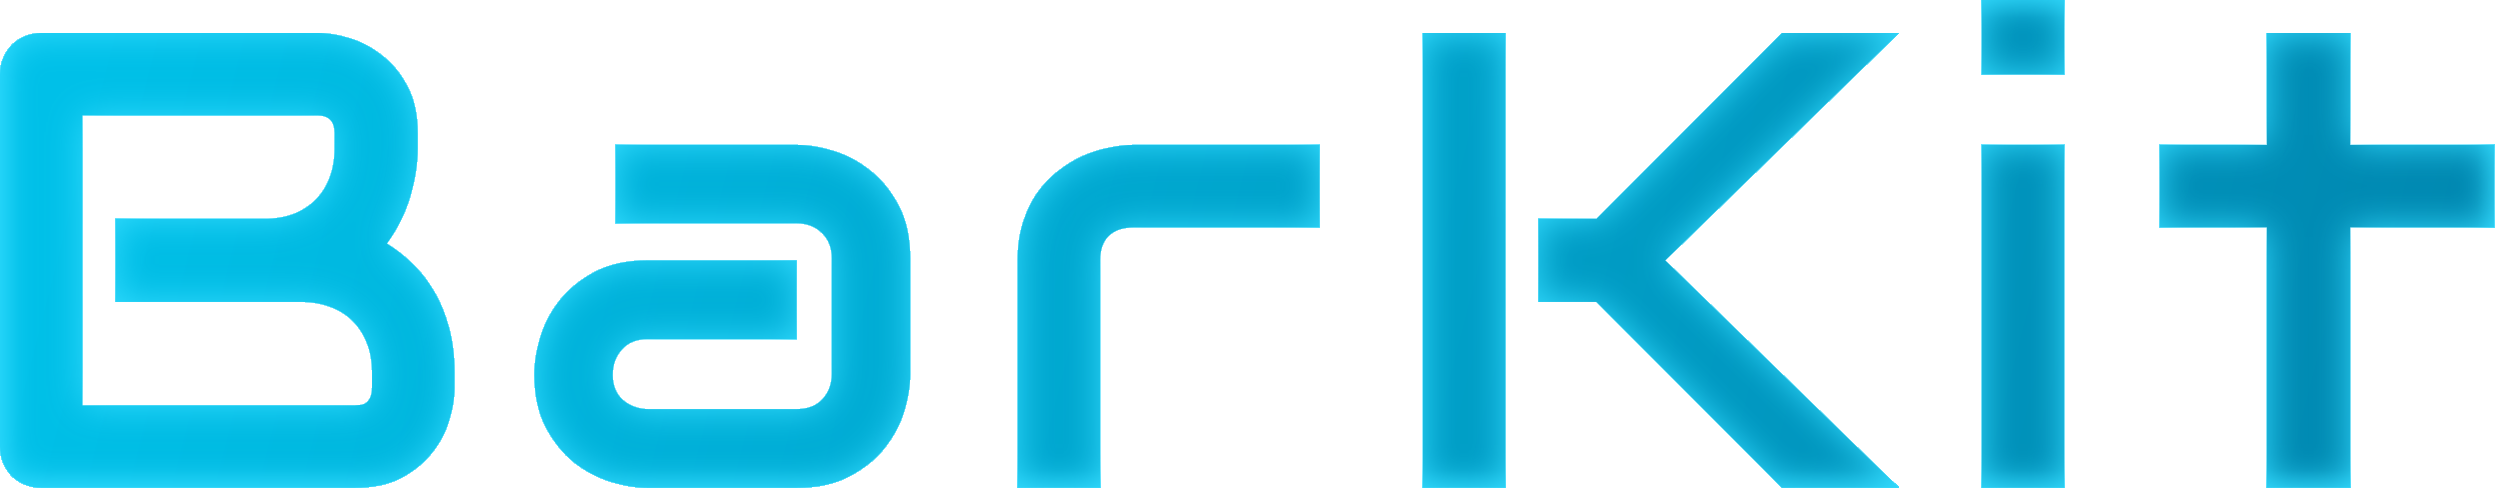
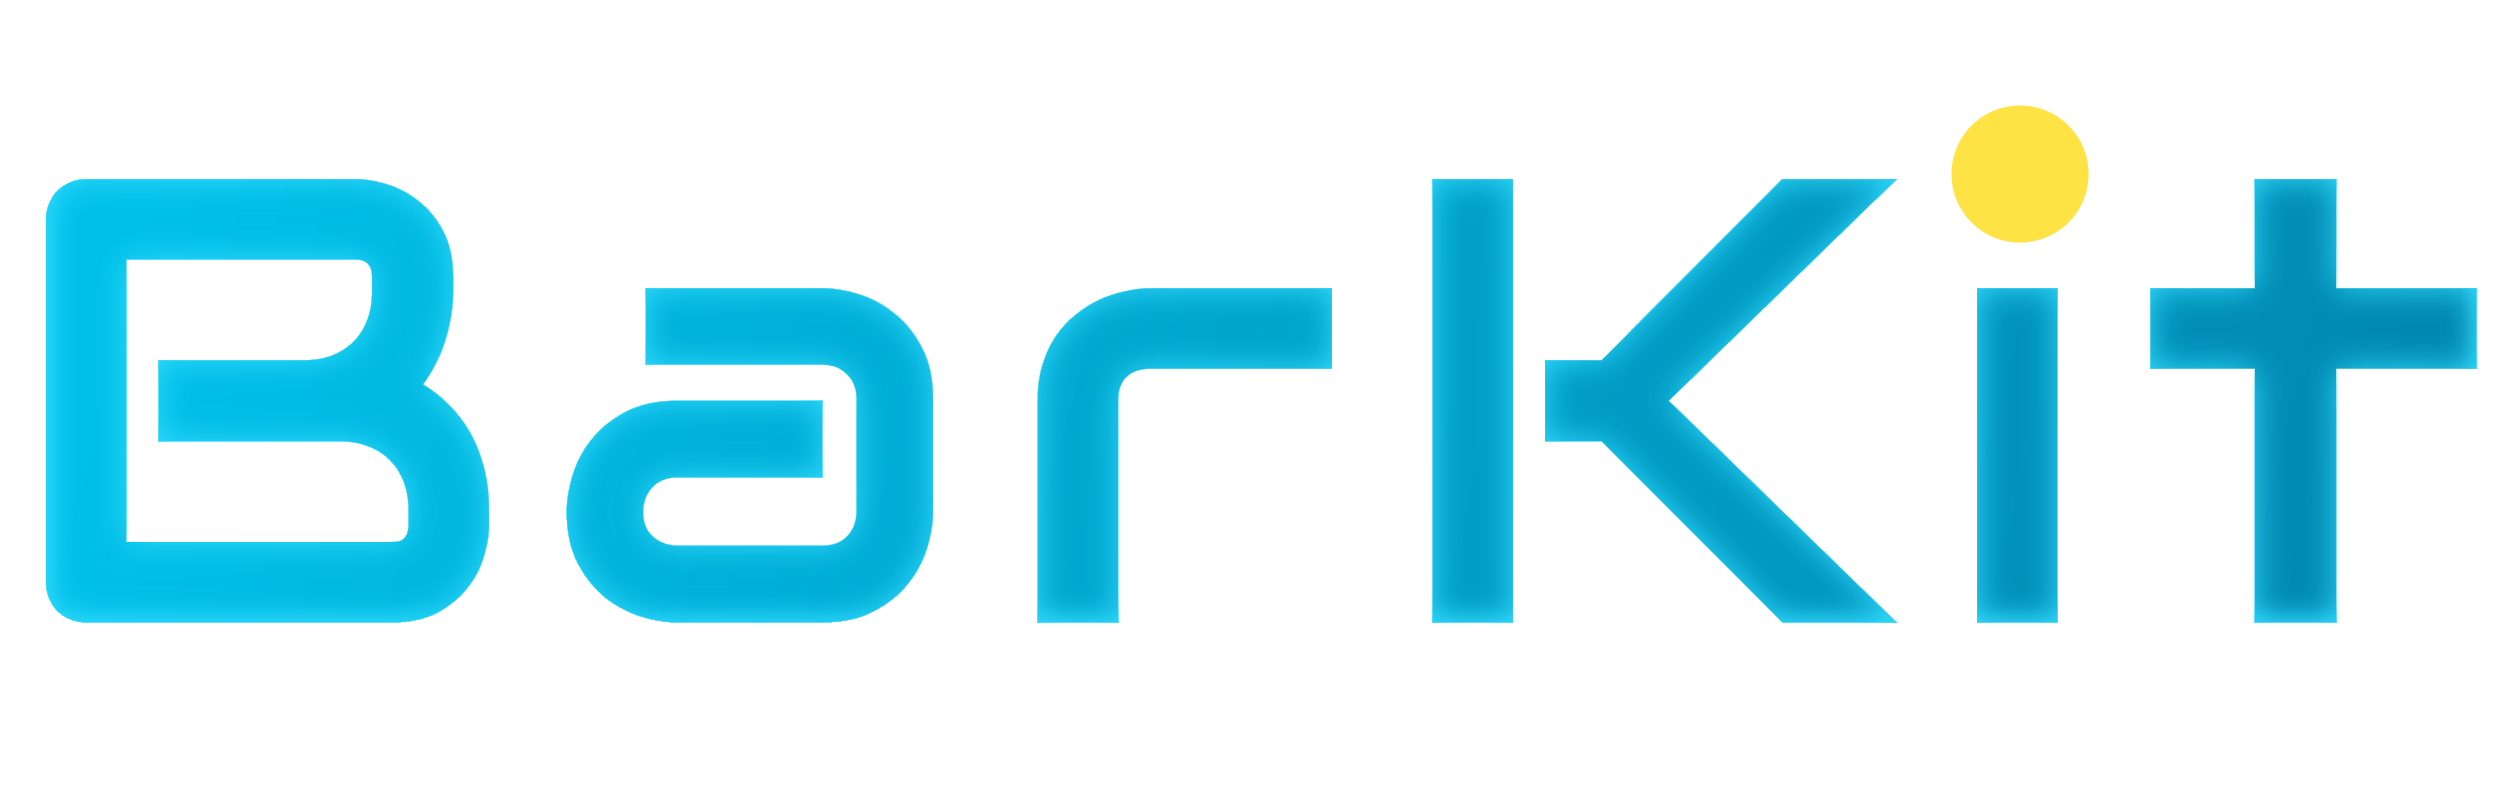
- <svg xmlns="http://www.w3.org/2000/svg" width="216" height="43" viewBox="0 0 216 43" fill="none">
-   <g filter="url(#filter0_i_107_1370)">
-     <path d="M39.267 33.513C39.267 34.39 39.112 35.331 38.802 36.335C38.509 37.34 38.016 38.272 37.322 39.13C36.646 39.989 35.76 40.711 34.664 41.295C33.568 41.861 32.225 42.145 30.636 42.145H3.59C3.078 42.145 2.603 42.053 2.165 41.87C1.726 41.688 1.343 41.441 1.014 41.131C0.703 40.802 0.457 40.418 0.274 39.98C0.091 39.541 -5.70063e-05 39.066 -5.70063e-05 38.555V6.439C-5.70063e-05 5.946 0.091 5.48 0.274 5.042C0.457 4.603 0.703 4.22 1.014 3.891C1.343 3.562 1.726 3.306 2.165 3.124C2.603 2.941 3.078 2.85 3.59 2.85H27.43C28.307 2.85 29.247 3.005 30.252 3.315C31.257 3.626 32.189 4.128 33.047 4.823C33.924 5.498 34.646 6.384 35.212 7.481C35.797 8.577 36.089 9.919 36.089 11.509V12.851C36.089 14.112 35.879 15.473 35.459 16.934C35.038 18.378 34.362 19.748 33.431 21.045C34.235 21.538 34.984 22.132 35.678 22.826C36.39 23.52 37.011 24.324 37.541 25.237C38.071 26.151 38.491 27.183 38.802 28.334C39.112 29.485 39.267 30.754 39.267 32.143V33.513ZM32.143 32.143C32.143 31.211 31.997 30.38 31.704 29.649C31.412 28.9 31.001 28.261 30.471 27.731C29.942 27.201 29.302 26.799 28.553 26.525C27.804 26.233 26.964 26.087 26.032 26.087H9.974V18.907H22.826C23.758 18.907 24.598 18.77 25.347 18.496C26.096 18.204 26.735 17.793 27.265 17.263C27.795 16.733 28.197 16.103 28.471 15.372C28.763 14.623 28.909 13.783 28.909 12.851V11.509C28.909 10.486 28.416 9.974 27.43 9.974H7.125V35.02H30.636C30.764 35.02 30.919 35.011 31.102 34.992C31.284 34.974 31.449 34.919 31.595 34.828C31.741 34.737 31.869 34.581 31.979 34.362C32.088 34.143 32.143 33.842 32.143 33.458V32.143ZM78.641 32.334C78.641 33.321 78.468 34.39 78.121 35.541C77.774 36.673 77.207 37.733 76.422 38.719C75.655 39.688 74.641 40.5 73.38 41.158C72.138 41.816 70.622 42.145 68.831 42.145H55.98C54.993 42.145 53.925 41.971 52.774 41.624C51.641 41.277 50.581 40.72 49.595 39.952C48.627 39.167 47.814 38.153 47.156 36.911C46.498 35.65 46.17 34.125 46.17 32.334C46.17 31.348 46.343 30.279 46.69 29.128C47.037 27.977 47.594 26.918 48.362 25.95C49.147 24.963 50.161 24.141 51.404 23.483C52.664 22.826 54.189 22.497 55.98 22.497H68.831V29.293H55.98C55.011 29.293 54.263 29.594 53.733 30.197C53.203 30.782 52.938 31.512 52.938 32.389C52.938 33.321 53.239 34.052 53.842 34.581C54.463 35.093 55.194 35.349 56.035 35.349H68.831C69.8 35.349 70.549 35.056 71.078 34.472C71.608 33.887 71.873 33.157 71.873 32.28V22.333C71.873 21.401 71.581 20.661 70.996 20.113C70.43 19.565 69.708 19.291 68.831 19.291H53.185V12.523H68.831C69.818 12.523 70.877 12.696 72.01 13.043C73.161 13.39 74.221 13.957 75.189 14.742C76.175 15.509 76.997 16.523 77.655 17.784C78.313 19.026 78.641 20.542 78.641 22.333V32.334ZM114.015 19.647H97.984C97.016 19.647 96.285 19.894 95.792 20.387C95.299 20.862 95.052 21.565 95.052 22.497V42.145H87.927V22.497C87.927 21.273 88.083 20.177 88.393 19.209C88.704 18.241 89.115 17.391 89.626 16.66C90.156 15.911 90.759 15.281 91.435 14.77C92.111 14.24 92.814 13.81 93.545 13.482C94.294 13.153 95.043 12.915 95.792 12.769C96.559 12.605 97.272 12.523 97.929 12.523H114.015V19.647ZM164.075 42.145H153.964L137.934 26.087H132.919V18.907H137.934L153.964 2.85H164.075L143.88 22.497L164.075 42.145ZM130.069 42.145H122.944V2.85H130.069V42.145ZM178.349 6.439H171.224V-0H178.349V6.439ZM178.349 42.145H171.224V12.523H178.349V42.145ZM215.503 19.647H203.062V42.145H195.856V19.647H186.594V12.523H195.856V2.85H203.062V12.523H215.503V19.647Z" fill="url(#paint0_linear_107_1370)" />
+ <svg xmlns="http://www.w3.org/2000/svg" width="237" height="76" viewBox="0 0 237 76" fill="none">
+   <g filter="url(#filter0_i_1418_6559)">
+     <path d="M46.348 49.772C46.348 50.709 46.182 51.715 45.85 52.789C45.537 53.863 45.01 54.859 44.268 55.777C43.545 56.695 42.598 57.467 41.426 58.092C40.254 58.697 38.818 59 37.119 59H8.203C7.656 59 7.148 58.902 6.68 58.707C6.211 58.512 5.801 58.248 5.449 57.916C5.117 57.565 4.854 57.154 4.658 56.685C4.463 56.217 4.365 55.709 4.365 55.162V20.826C4.365 20.299 4.463 19.801 4.658 19.332C4.854 18.863 5.117 18.453 5.449 18.102C5.801 17.75 6.211 17.477 6.68 17.281C7.148 17.086 7.656 16.988 8.203 16.988H33.691C34.629 16.988 35.635 17.154 36.709 17.486C37.783 17.818 38.779 18.355 39.697 19.098C40.635 19.82 41.406 20.768 42.012 21.939C42.637 23.111 42.949 24.547 42.949 26.246V27.682C42.949 29.029 42.725 30.484 42.275 32.047C41.826 33.59 41.103 35.055 40.107 36.441C40.967 36.969 41.768 37.603 42.51 38.346C43.272 39.088 43.935 39.947 44.502 40.924C45.068 41.9 45.518 43.004 45.85 44.234C46.182 45.465 46.348 46.822 46.348 48.307V49.772ZM38.73 48.307C38.73 47.31 38.574 46.422 38.262 45.641C37.949 44.84 37.51 44.156 36.943 43.59C36.377 43.023 35.693 42.594 34.893 42.301C34.092 41.988 33.193 41.832 32.197 41.832H15.029V34.156H28.77C29.766 34.156 30.664 34.01 31.465 33.717C32.266 33.404 32.949 32.965 33.516 32.398C34.082 31.832 34.512 31.158 34.805 30.377C35.117 29.576 35.273 28.678 35.273 27.682V26.246C35.273 25.152 34.746 24.605 33.691 24.605H11.982V51.383H37.119C37.256 51.383 37.422 51.373 37.617 51.353C37.812 51.334 37.988 51.275 38.145 51.178C38.301 51.08 38.438 50.914 38.555 50.68C38.672 50.445 38.73 50.123 38.73 49.713V48.307ZM88.444 48.512C88.444 49.566 88.258 50.709 87.887 51.94C87.516 53.15 86.91 54.283 86.071 55.338C85.25 56.373 84.166 57.242 82.819 57.945C81.491 58.648 79.87 59 77.956 59H64.215C63.16 59 62.018 58.815 60.788 58.443C59.577 58.072 58.444 57.477 57.389 56.656C56.354 55.816 55.485 54.732 54.782 53.404C54.078 52.057 53.727 50.426 53.727 48.512C53.727 47.457 53.913 46.315 54.284 45.084C54.655 43.853 55.25 42.721 56.071 41.685C56.91 40.631 57.995 39.752 59.323 39.049C60.67 38.346 62.301 37.994 64.215 37.994H77.956V45.26H64.215C63.18 45.26 62.379 45.582 61.813 46.227C61.246 46.852 60.963 47.633 60.963 48.57C60.963 49.566 61.285 50.348 61.93 50.914C62.594 51.461 63.375 51.734 64.274 51.734H77.956C78.991 51.734 79.791 51.422 80.358 50.797C80.924 50.172 81.207 49.391 81.207 48.453V37.818C81.207 36.822 80.895 36.031 80.27 35.445C79.665 34.859 78.893 34.566 77.956 34.566H61.227V27.33H77.956C79.01 27.33 80.143 27.516 81.354 27.887C82.584 28.258 83.717 28.863 84.752 29.703C85.807 30.523 86.686 31.607 87.389 32.955C88.092 34.283 88.444 35.904 88.444 37.818V48.512ZM126.262 34.947H109.124C108.089 34.947 107.307 35.211 106.78 35.738C106.253 36.246 105.989 36.998 105.989 37.994V59H98.372V37.994C98.372 36.685 98.538 35.514 98.87 34.478C99.202 33.443 99.641 32.535 100.188 31.754C100.755 30.953 101.399 30.279 102.122 29.732C102.845 29.166 103.596 28.707 104.378 28.355C105.179 28.004 105.979 27.75 106.78 27.594C107.6 27.418 108.362 27.33 109.065 27.33H126.262V34.947ZM179.784 59H168.974L151.835 41.832H146.474V34.156H151.835L168.974 16.988H179.784L158.193 37.994L179.784 59ZM143.427 59H135.81V16.988H143.427V59ZM195.045 20.826H187.427V13.941H195.045V20.826ZM195.045 59H187.427V27.33H195.045V59ZM234.768 34.947H221.467V59H213.762V34.947H203.859V27.33H213.762V16.988H221.467V27.33H234.768V34.947Z" fill="url(#paint0_linear_1418_6559)" />
  </g>
+   <ellipse cx="6.5" cy="6.5" rx="6.5" ry="6.5" transform="matrix(-1 -8.74228e-08 -8.74228e-08 1 198 10)" fill="#FFE345" />
  <defs>
-     <filter id="filter0_i_107_1370" x="0" y="0" width="215.503" height="42.145" filterUnits="userSpaceOnUse" color-interpolation-filters="sRGB">
+     <filter id="filter0_i_1418_6559" x="4.365" y="13.941" width="230.402" height="45.059" filterUnits="userSpaceOnUse" color-interpolation-filters="sRGB">
      <feFlood flood-opacity="0" result="BackgroundImageFix" />
      <feBlend mode="normal" in="SourceGraphic" in2="BackgroundImageFix" result="shape" />
      <feColorMatrix in="SourceAlpha" type="matrix" values="0 0 0 0 0 0 0 0 0 0 0 0 0 0 0 0 0 0 127 0" result="hardAlpha" />
      <feOffset />
      <feGaussianBlur stdDeviation="1.568" />
      <feComposite in2="hardAlpha" operator="arithmetic" k2="-1" k3="1" />
      <feColorMatrix type="matrix" values="0 0 0 0 0.202 0 0 0 0 0.862 0 0 0 0 1 0 0 0 1 0" />
-       <feBlend mode="normal" in2="shape" result="effect1_innerShadow_107_1370" />
+       <feBlend mode="normal" in2="shape" result="effect1_innerShadow_1418_6559" />
    </filter>
-     <linearGradient id="paint0_linear_107_1370" x1="289.957" y1="80.25" x2="6.943" y2="7.523" gradientUnits="userSpaceOnUse">
+     <linearGradient id="paint0_linear_1418_6559" x1="315.328" y1="99.333" x2="12.427" y2="20.254" gradientUnits="userSpaceOnUse">
      <stop stop-color="#006F98" />
      <stop offset="1" stop-color="#00C0E8" />
    </linearGradient>
  </defs>
</svg>
